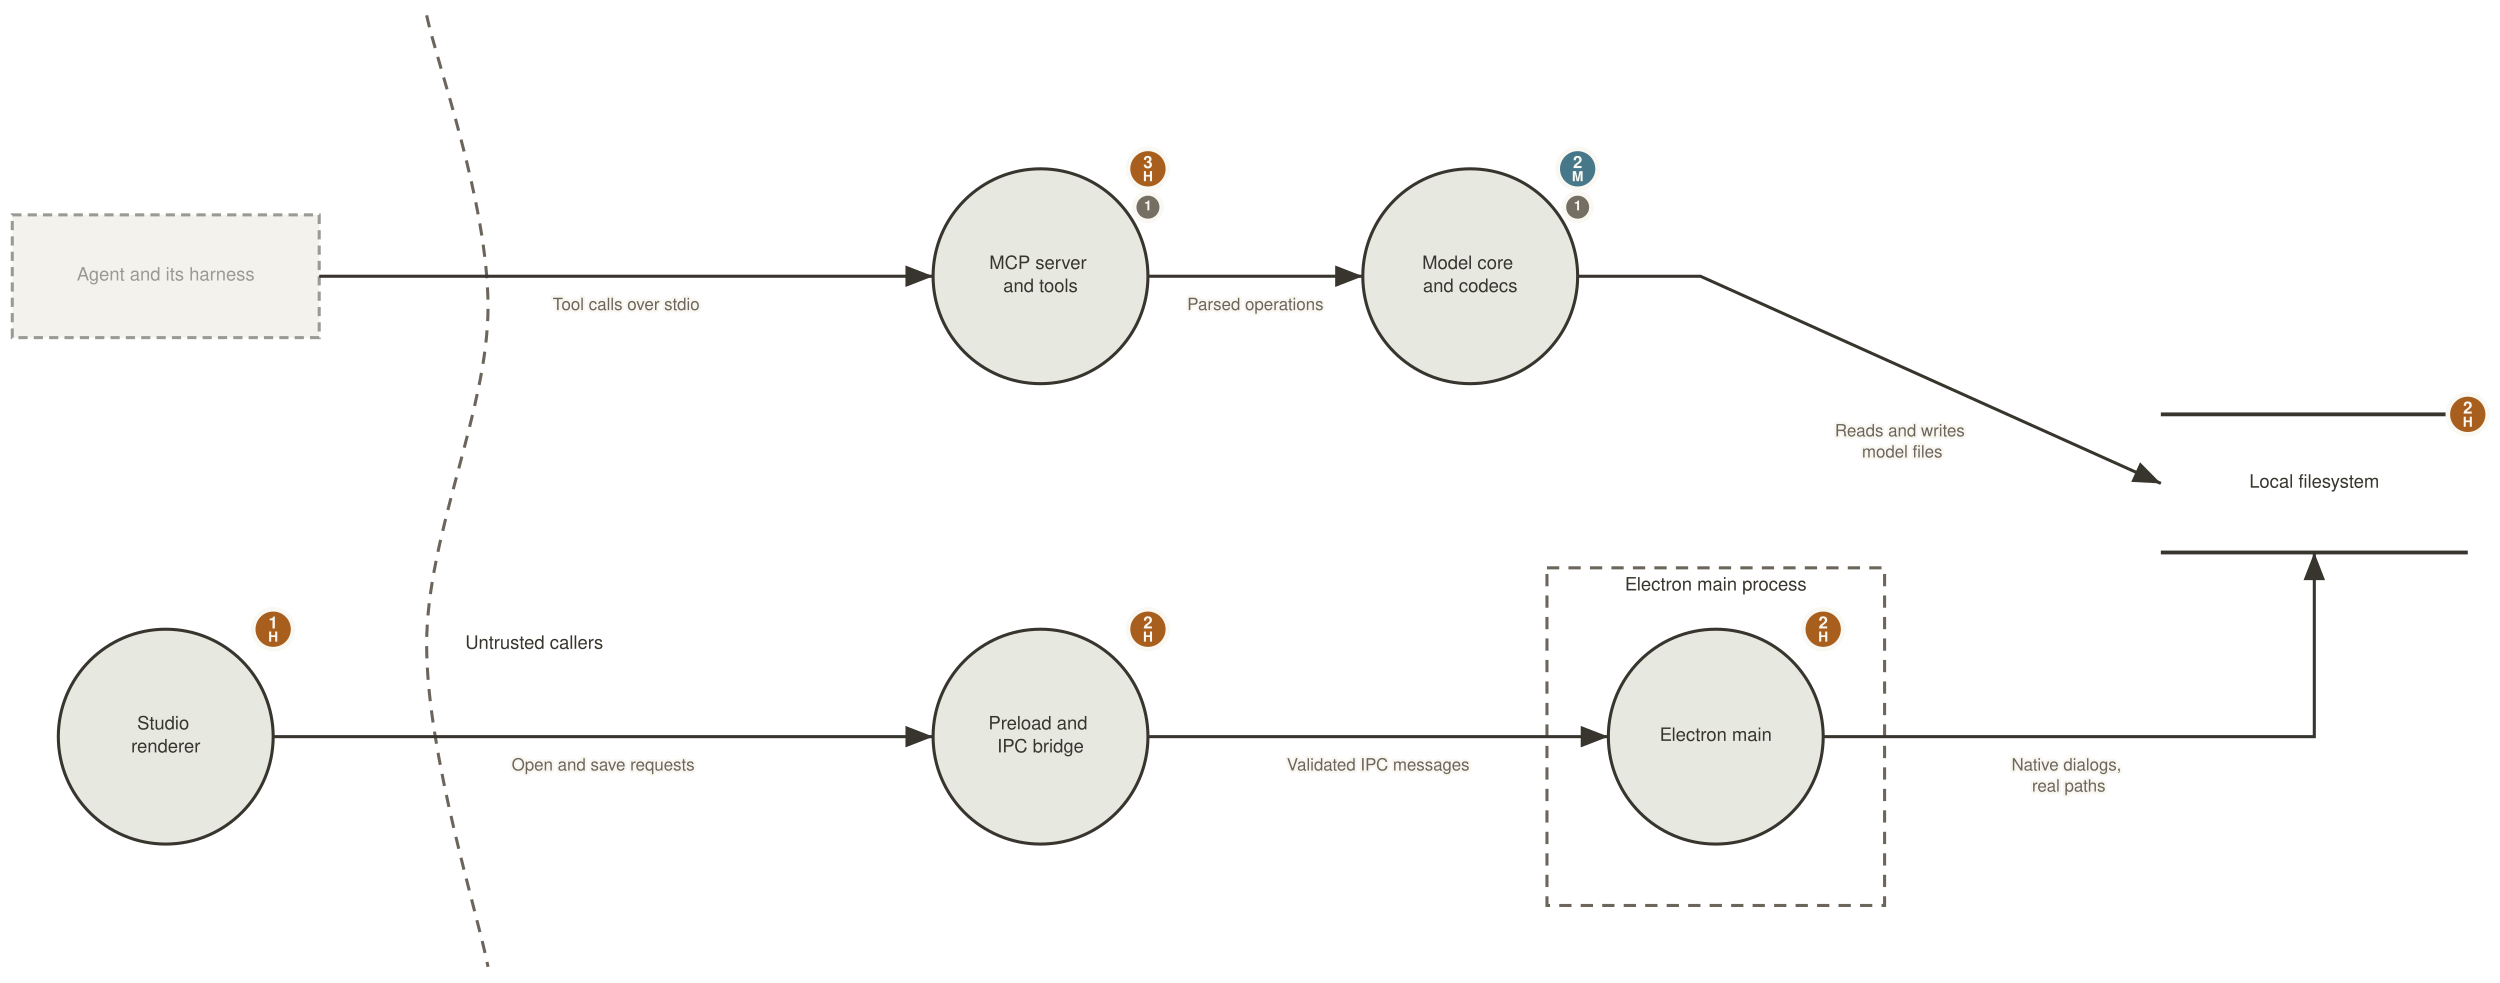
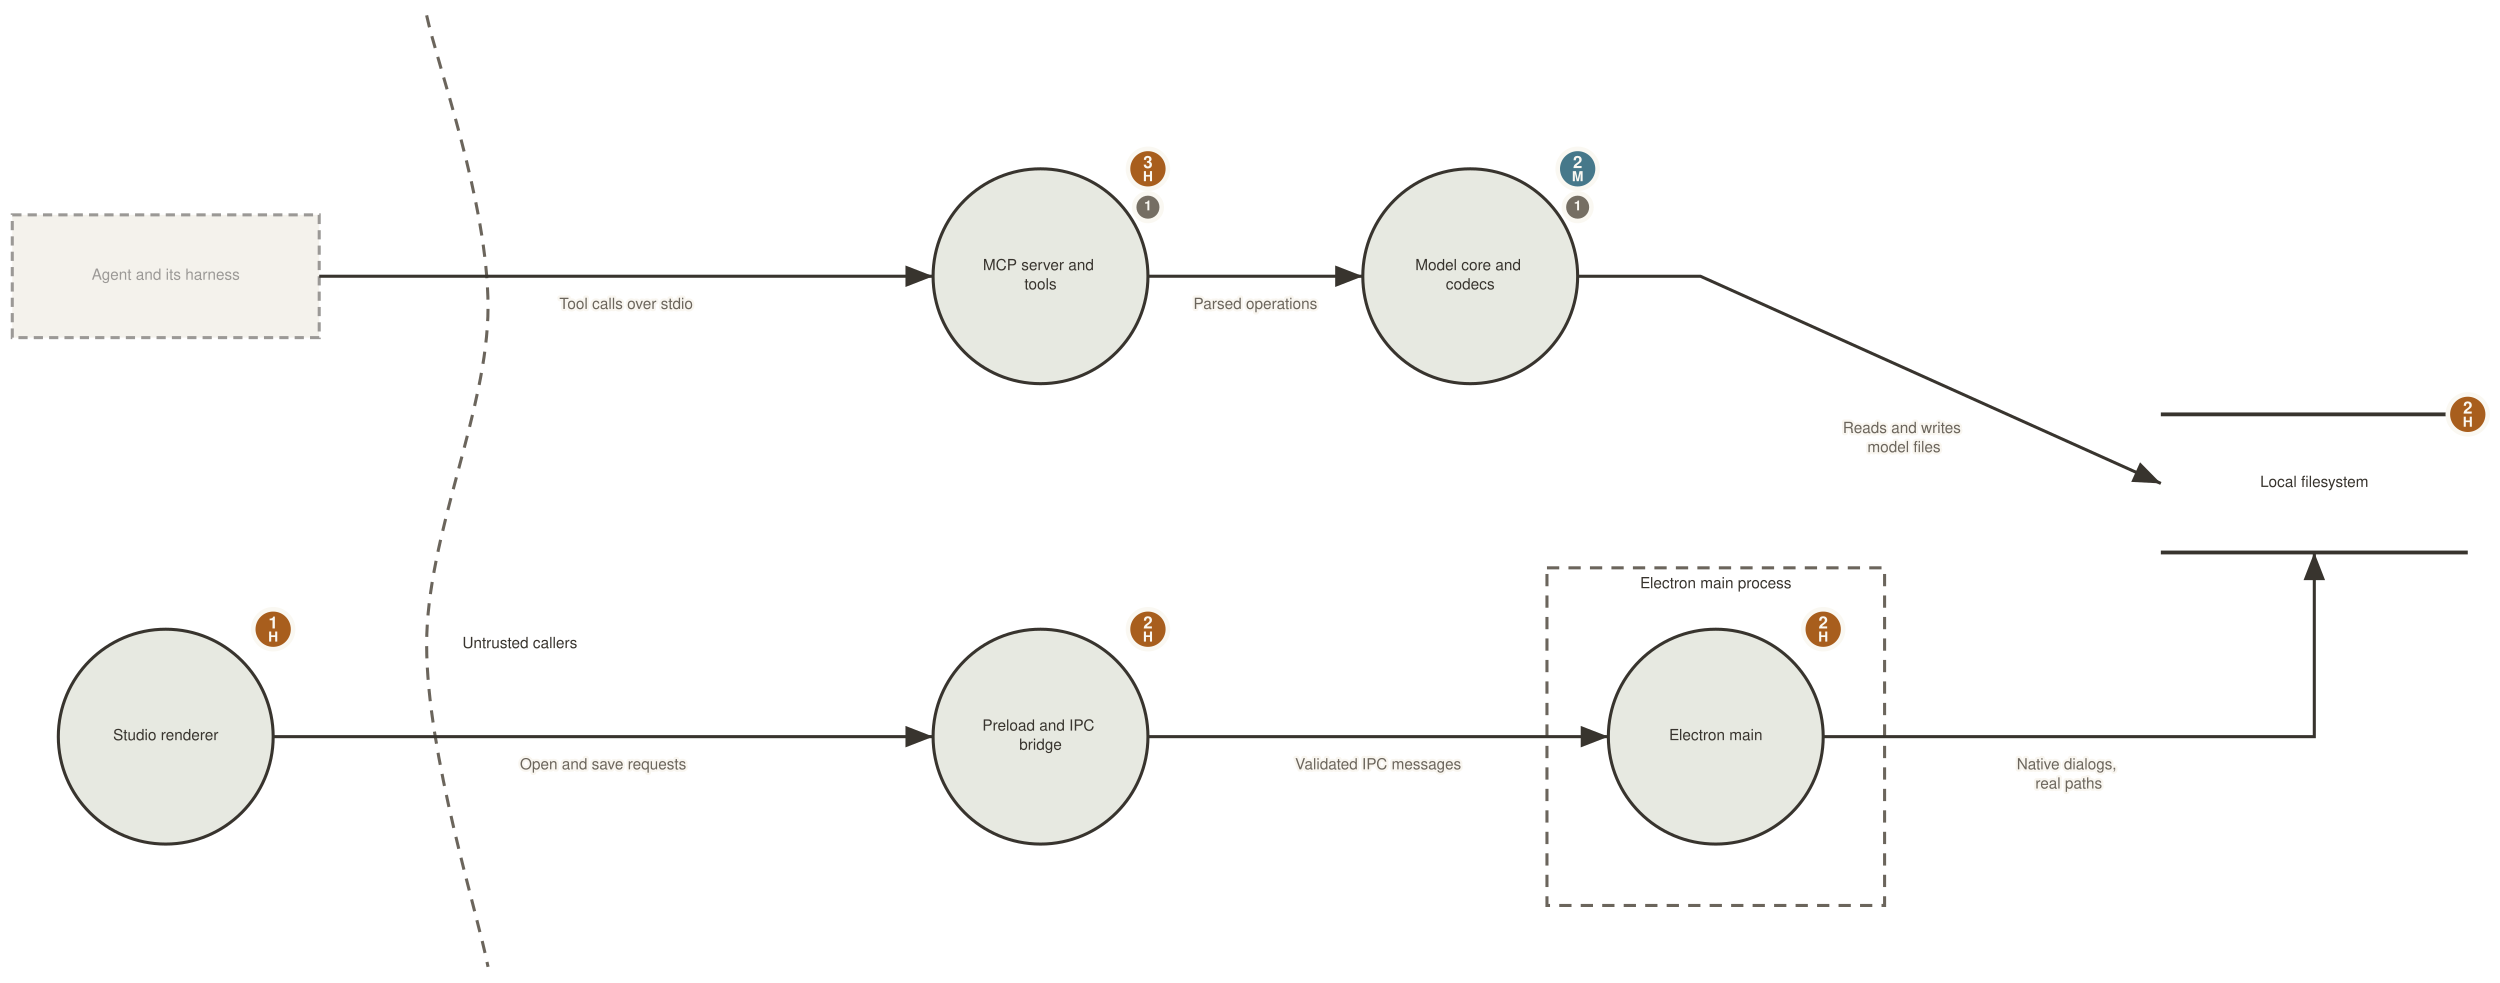
<svg xmlns="http://www.w3.org/2000/svg" viewBox="22 50 1629 640" width="1629" height="640">
  <style>.pn-element {
  font-family: 'Helvetica Neue', Helvetica, Arial, sans-serif;
}
.pn-shape {
  fill: #FAF8F2;
  stroke: #38342E;
  stroke-width: 2;
}
.pn-actor {
  fill: #EAE5DA;
}
.pn-process {
  fill: #E7E9E1;
}
.pn-store {
  fill: none;
  stroke-width: 2.5;
}
.pn-boundary-box,
.pn-boundary-curve {
  fill: none;
  stroke: #6B655C;
  stroke-width: 2;
  stroke-dasharray: 8 6;
}
.pn-out-of-scope {
  opacity: 0.5;
}
.pn-out-of-scope .pn-shape {
  stroke-dasharray: 6 4;
}
.pn-label {
  fill: #38342E;
-   font-size: 12px;
+   font-size: 10px;
  font-weight: 500;
  text-anchor: middle;
  dominant-baseline: central;
}
.pn-note {
  fill: #6B655C;
  font-size: 12px;
  text-anchor: middle;
  dominant-baseline: central;
}
.pn-flow {
  fill: none;
}
.pn-flow-arrow {
  fill: #38342E;
  stroke: none;
}
.pn-flow-label {
  fill: #6B655C;
-   font-size: 11px;
+   font-size: 10px;
  text-anchor: middle;
  dominant-baseline: central;
  paint-order: stroke;
  stroke: #F9F6F0;
  stroke-width: 3;
  stroke-linejoin: round;
}
.pn-badge {
  stroke: #FAF8F2;
  stroke-width: 3;
}
.pn-badge-count {
  fill: #FAF8F2;
  stroke: none;
  font-weight: 600;
  text-anchor: middle;
  dominant-baseline: central;
}
.pn-badge-primary .pn-badge-count {
  font-size: 11px;
}
.pn-badge-secondary .pn-badge-count {
  font-size: 9px;
}
.pn-badge-mark {
  fill: #FAF8F2;
  stroke: none;
  font-size: 9px;
  font-weight: 700;
  text-anchor: middle;
  dominant-baseline: central;
}
.pn-tone-critical {
  fill: #C14339;
}
.pn-tone-high {
  fill: #A85E1D;
}
.pn-tone-medium {
  fill: #46788A;
}
.pn-tone-low {
  fill: #4B6B50;
}
.pn-tone-neutral {
  fill: #756E63;
}
</style>
  <g transform="translate(298, 58)">
    <g class="pn-element">
      <path class="pn-shape pn-boundary-curve" d="M 2 2 C 8.667 33.667 42 123.667 42 192 C 42 260.333 2 340.333 2 412 C 2 483.667 35.333 587 42 622" />
-       <text class="pn-label" x="72.1" y="412">
-         <tspan x="72.1" dy="0">Untrusted callers</tspan>
+       <text class="pn-label" x="62.75" y="412">
+         <tspan x="62.75" dy="0">Untrusted callers</tspan>
      </text>
    </g>
  </g>
  <g transform="translate(1030, 420)">
    <g class="pn-element">
      <rect class="pn-shape pn-boundary-box" width="220" height="220" />
-       <text class="pn-label" x="110" y="12">
+       <text class="pn-label" x="110" y="11">
        <tspan x="110" dy="0">Electron main process</tspan>
      </text>
    </g>
  </g>
  <g transform="translate(30, 190)">
    <g class="pn-element pn-out-of-scope">
      <rect class="pn-shape pn-actor" width="200" height="80" />
      <text class="pn-label" x="100" y="40">
        <tspan x="100" dy="0">Agent and its harness</tspan>
      </text>
    </g>
  </g>
  <g transform="translate(60, 460)">
    <g class="pn-element">
      <circle class="pn-shape pn-process" cx="70" cy="70" r="70" />
-       <text class="pn-label" x="70" y="62.5">
-         <tspan x="70" dy="0">Studio</tspan>
-         <tspan x="70" dy="15">renderer</tspan>
+       <text class="pn-label" x="70" y="70">
+         <tspan x="70" dy="0">Studio renderer</tspan>
      </text>
      <g class="pn-badge" transform="translate(140, 0)">
        <g class="pn-badge-primary">
          <circle class="pn-tone-high" r="13" />
          <text class="pn-badge-count" y="-3">1</text>
          <text class="pn-badge-mark" y="6">H</text>
        </g>
      </g>
    </g>
  </g>
  <g transform="translate(630, 160)">
    <g class="pn-element">
      <circle class="pn-shape pn-process" cx="70" cy="70" r="70" />
-       <text class="pn-label" x="70" y="62.5">
-         <tspan x="70" dy="0">MCP server</tspan>
-         <tspan x="70" dy="15">and tools</tspan>
+       <text class="pn-label" x="70" y="63.75">
+         <tspan x="70" dy="0">MCP server and</tspan>
+         <tspan x="70" dy="12.5">tools</tspan>
      </text>
      <g class="pn-badge" transform="translate(140, 0)">
        <g class="pn-badge-primary">
          <circle class="pn-tone-high" r="13" />
          <text class="pn-badge-count" y="-3">3</text>
          <text class="pn-badge-mark" y="6">H</text>
        </g>
        <g class="pn-badge-secondary" transform="translate(0, 25)">
          <circle class="pn-tone-neutral" r="9" />
          <text class="pn-badge-count">1</text>
        </g>
      </g>
    </g>
  </g>
  <g transform="translate(910, 160)">
    <g class="pn-element">
      <circle class="pn-shape pn-process" cx="70" cy="70" r="70" />
-       <text class="pn-label" x="70" y="62.5">
-         <tspan x="70" dy="0">Model core</tspan>
-         <tspan x="70" dy="15">and codecs</tspan>
+       <text class="pn-label" x="70" y="63.75">
+         <tspan x="70" dy="0">Model core and</tspan>
+         <tspan x="70" dy="12.5">codecs</tspan>
      </text>
      <g class="pn-badge" transform="translate(140, 0)">
        <g class="pn-badge-primary">
          <circle class="pn-tone-medium" r="13" />
          <text class="pn-badge-count" y="-3">2</text>
          <text class="pn-badge-mark" y="6">M</text>
        </g>
        <g class="pn-badge-secondary" transform="translate(0, 25)">
          <circle class="pn-tone-neutral" r="9" />
          <text class="pn-badge-count">1</text>
        </g>
      </g>
    </g>
  </g>
  <g transform="translate(630, 460)">
    <g class="pn-element">
      <circle class="pn-shape pn-process" cx="70" cy="70" r="70" />
-       <text class="pn-label" x="70" y="62.5">
-         <tspan x="70" dy="0">Preload and</tspan>
-         <tspan x="70" dy="15">IPC bridge</tspan>
+       <text class="pn-label" x="70" y="63.75">
+         <tspan x="70" dy="0">Preload and IPC</tspan>
+         <tspan x="70" dy="12.5">bridge</tspan>
      </text>
      <g class="pn-badge" transform="translate(140, 0)">
        <g class="pn-badge-primary">
          <circle class="pn-tone-high" r="13" />
          <text class="pn-badge-count" y="-3">2</text>
          <text class="pn-badge-mark" y="6">H</text>
        </g>
      </g>
    </g>
  </g>
  <g transform="translate(1070, 460)">
    <g class="pn-element">
      <circle class="pn-shape pn-process" cx="70" cy="70" r="70" />
      <text class="pn-label" x="70" y="70">
        <tspan x="70" dy="0">Electron main</tspan>
      </text>
      <g class="pn-badge" transform="translate(140, 0)">
        <g class="pn-badge-primary">
          <circle class="pn-tone-high" r="13" />
          <text class="pn-badge-count" y="-3">2</text>
          <text class="pn-badge-mark" y="6">H</text>
        </g>
      </g>
    </g>
  </g>
  <g transform="translate(1430, 320)">
    <g class="pn-element">
      <line class="pn-shape pn-store" x1="0" y1="0" x2="200" y2="0" />
      <line class="pn-shape pn-store" x1="0" y1="90" x2="200" y2="90" />
      <text class="pn-label" x="100" y="45">
        <tspan x="100" dy="0">Local filesystem</tspan>
      </text>
      <g class="pn-badge" transform="translate(200, 0)">
        <g class="pn-badge-primary">
          <circle class="pn-tone-high" r="13" />
          <text class="pn-badge-count" y="-3">2</text>
          <text class="pn-badge-mark" y="6">H</text>
        </g>
      </g>
    </g>
  </g>
  <g class="pn-element">
    <path class="pn-shape pn-flow" d="M 230 230 L 630 230" />
    <path class="pn-flow-arrow" d="M 630 230 L 612 237 L 612 223 Z" />
-     <text class="pn-flow-label" x="430" y="249.5">
+     <text class="pn-flow-label" x="430" y="249">
      <tspan x="430" dy="0">Tool calls over stdio</tspan>
    </text>
  </g>
  <g class="pn-element">
    <path class="pn-shape pn-flow" d="M 770 230 L 910 230" />
    <path class="pn-flow-arrow" d="M 910 230 L 892 237 L 892 223 Z" />
-     <text class="pn-flow-label" x="840" y="249.5">
+     <text class="pn-flow-label" x="840" y="249">
      <tspan x="840" dy="0">Parsed operations</tspan>
    </text>
  </g>
  <g class="pn-element">
    <path class="pn-shape pn-flow" d="M 1050 230 L 1130 230 L 1430 365" />
    <path class="pn-flow-arrow" d="M 1430 365 L 1410.713 363.997 L 1416.458 351.23 Z" />
-     <text class="pn-flow-label" x="1261.473" y="331.795">
-       <tspan x="1261.473" dy="0">Reads and writes</tspan>
-       <tspan x="1261.473" dy="13.75">model files</tspan>
+     <text class="pn-flow-label" x="1262.635" y="329.838">
+       <tspan x="1262.635" dy="0">Reads and writes</tspan>
+       <tspan x="1262.635" dy="12.5">model files</tspan>
    </text>
  </g>
  <g class="pn-element">
    <path class="pn-shape pn-flow" d="M 200 530 L 630 530" />
    <path class="pn-flow-arrow" d="M 630 530 L 612 537 L 612 523 Z" />
-     <text class="pn-flow-label" x="415" y="549.5">
+     <text class="pn-flow-label" x="415" y="549">
      <tspan x="415" dy="0">Open and save requests</tspan>
    </text>
  </g>
  <g class="pn-element">
    <path class="pn-shape pn-flow" d="M 770 530 L 1070 530" />
    <path class="pn-flow-arrow" d="M 1070 530 L 1052 537 L 1052 523 Z" />
-     <text class="pn-flow-label" x="920" y="549.5">
+     <text class="pn-flow-label" x="920" y="549">
      <tspan x="920" dy="0">Validated IPC messages</tspan>
    </text>
  </g>
  <g class="pn-element">
    <path class="pn-shape pn-flow" d="M 1210 530 L 1530 530 L 1530 410" />
    <path class="pn-flow-arrow" d="M 1530 410 L 1537 428 L 1523 428 Z" />
-     <text class="pn-flow-label" x="1370" y="549.5">
+     <text class="pn-flow-label" x="1370" y="549">
      <tspan x="1370" dy="0">Native dialogs,</tspan>
-       <tspan x="1370" dy="13.75">real paths</tspan>
+       <tspan x="1370" dy="12.5">real paths</tspan>
    </text>
  </g>
</svg>
